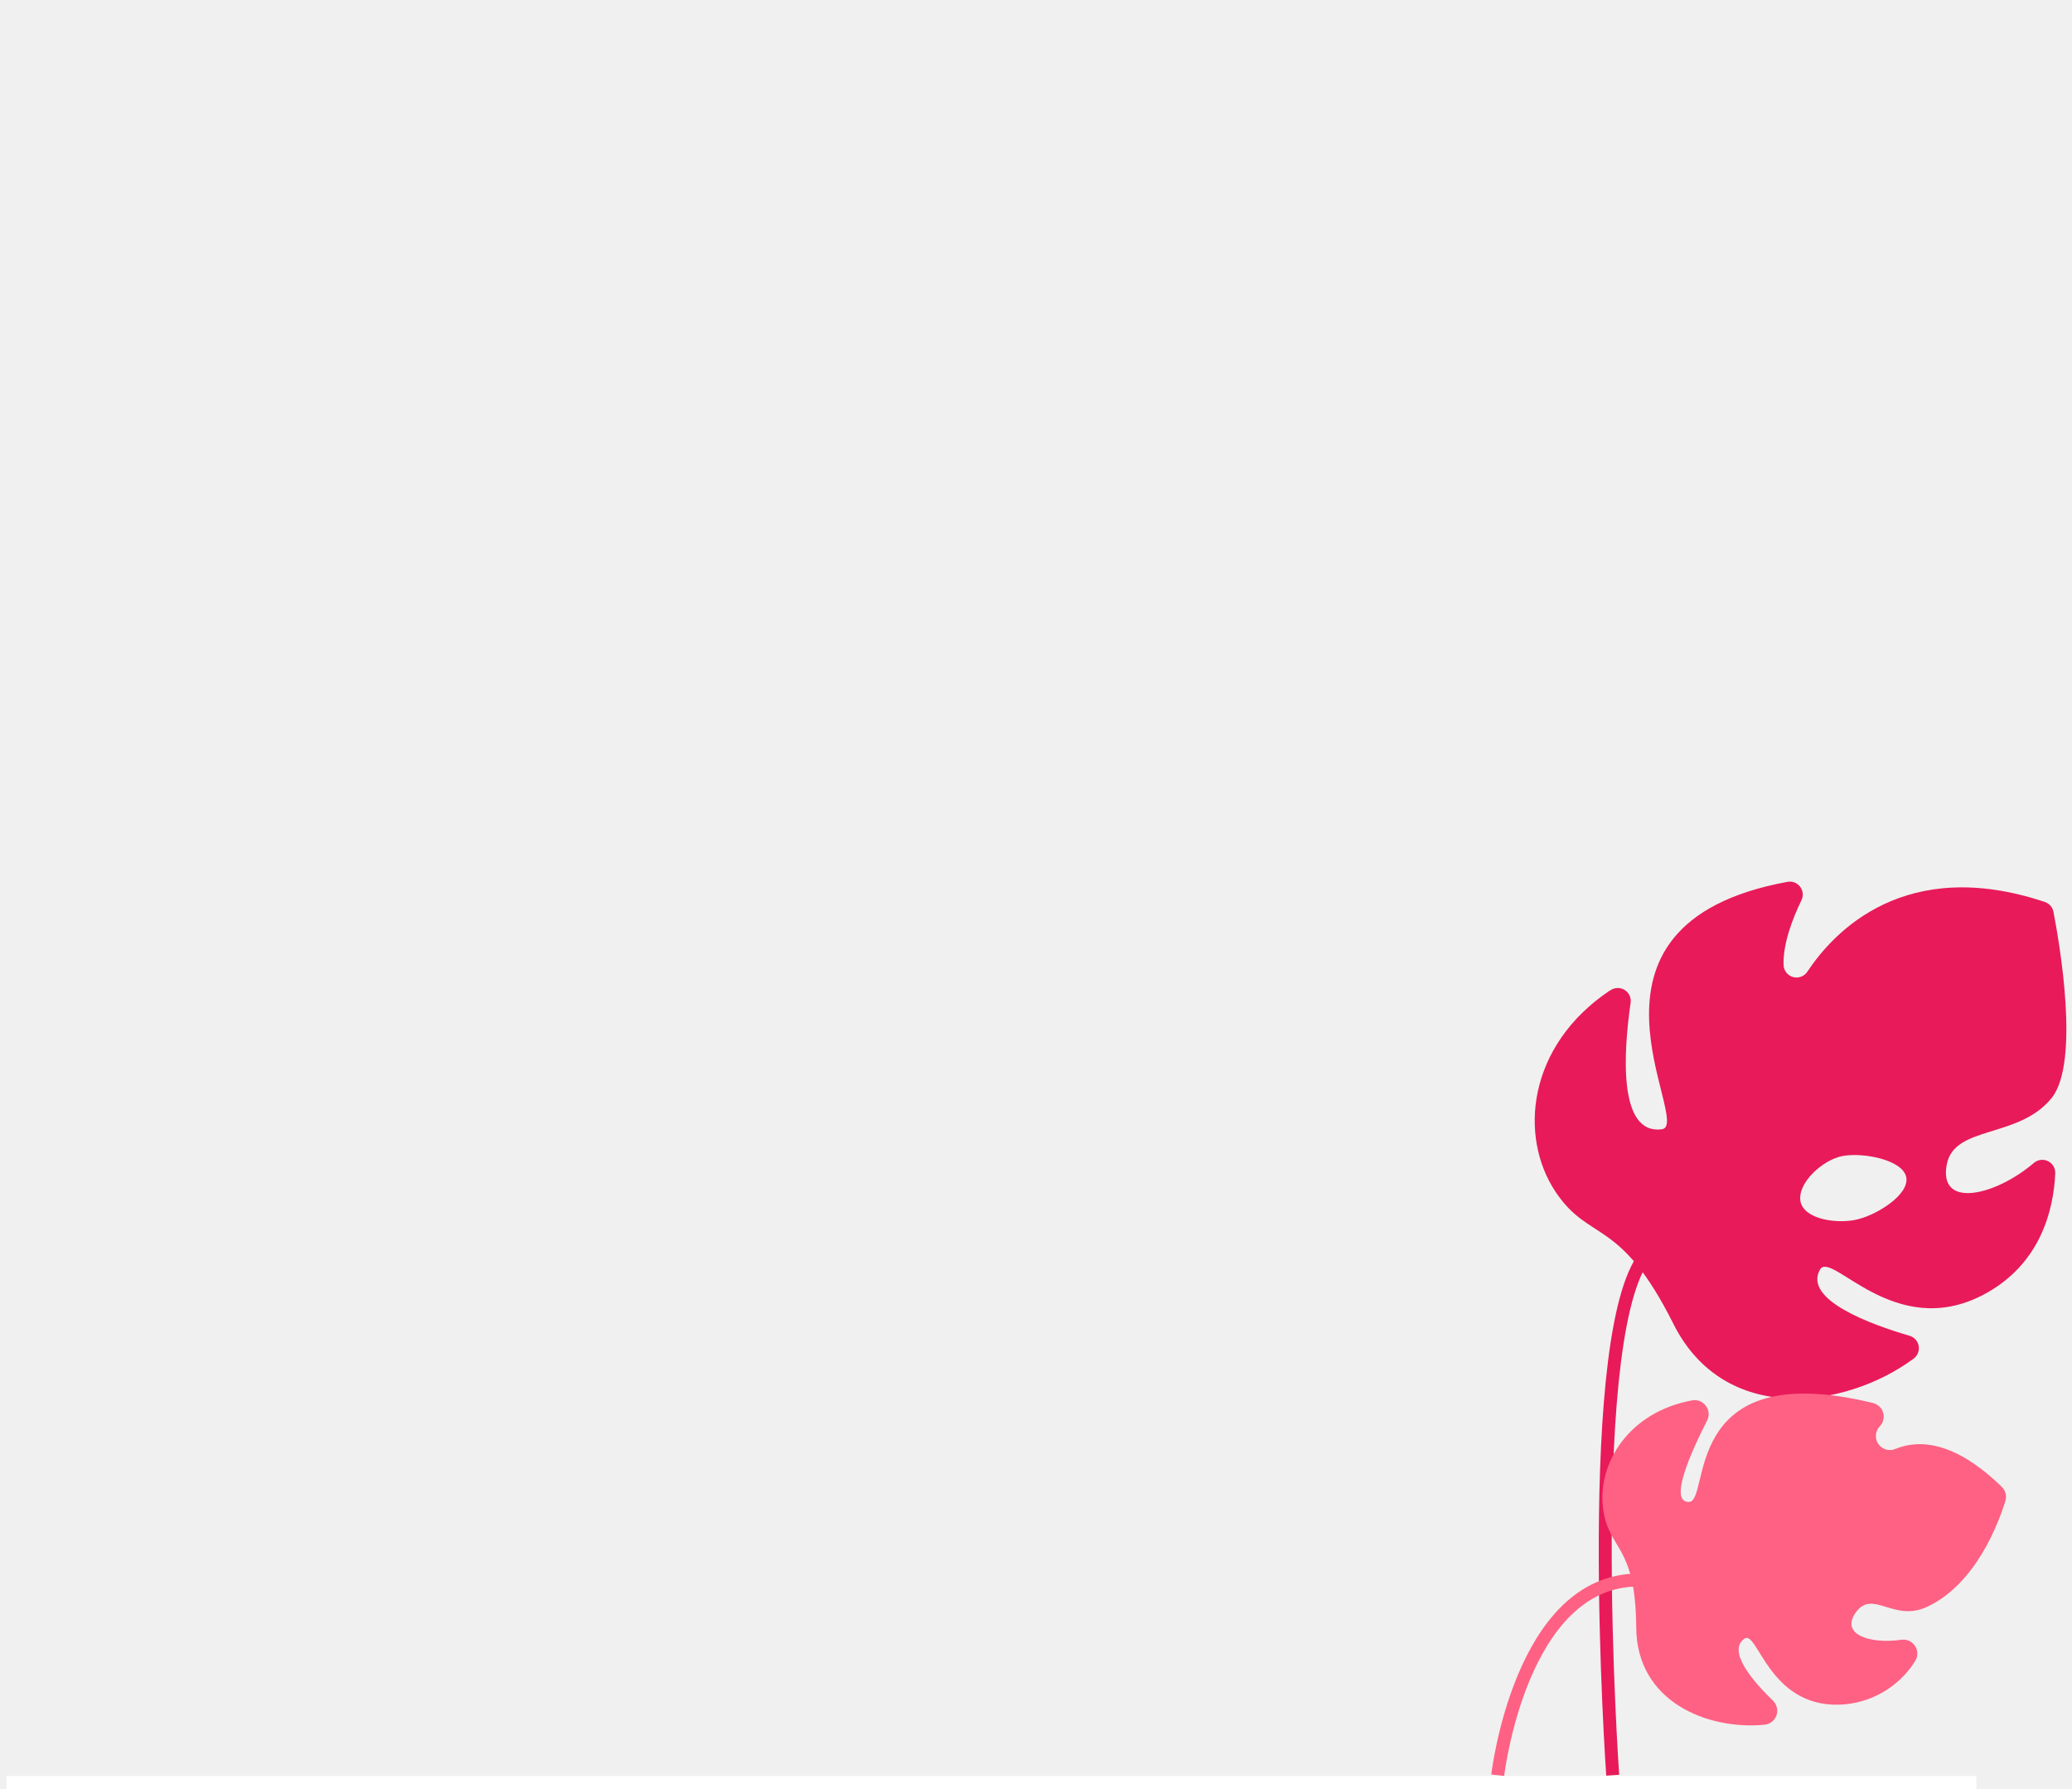
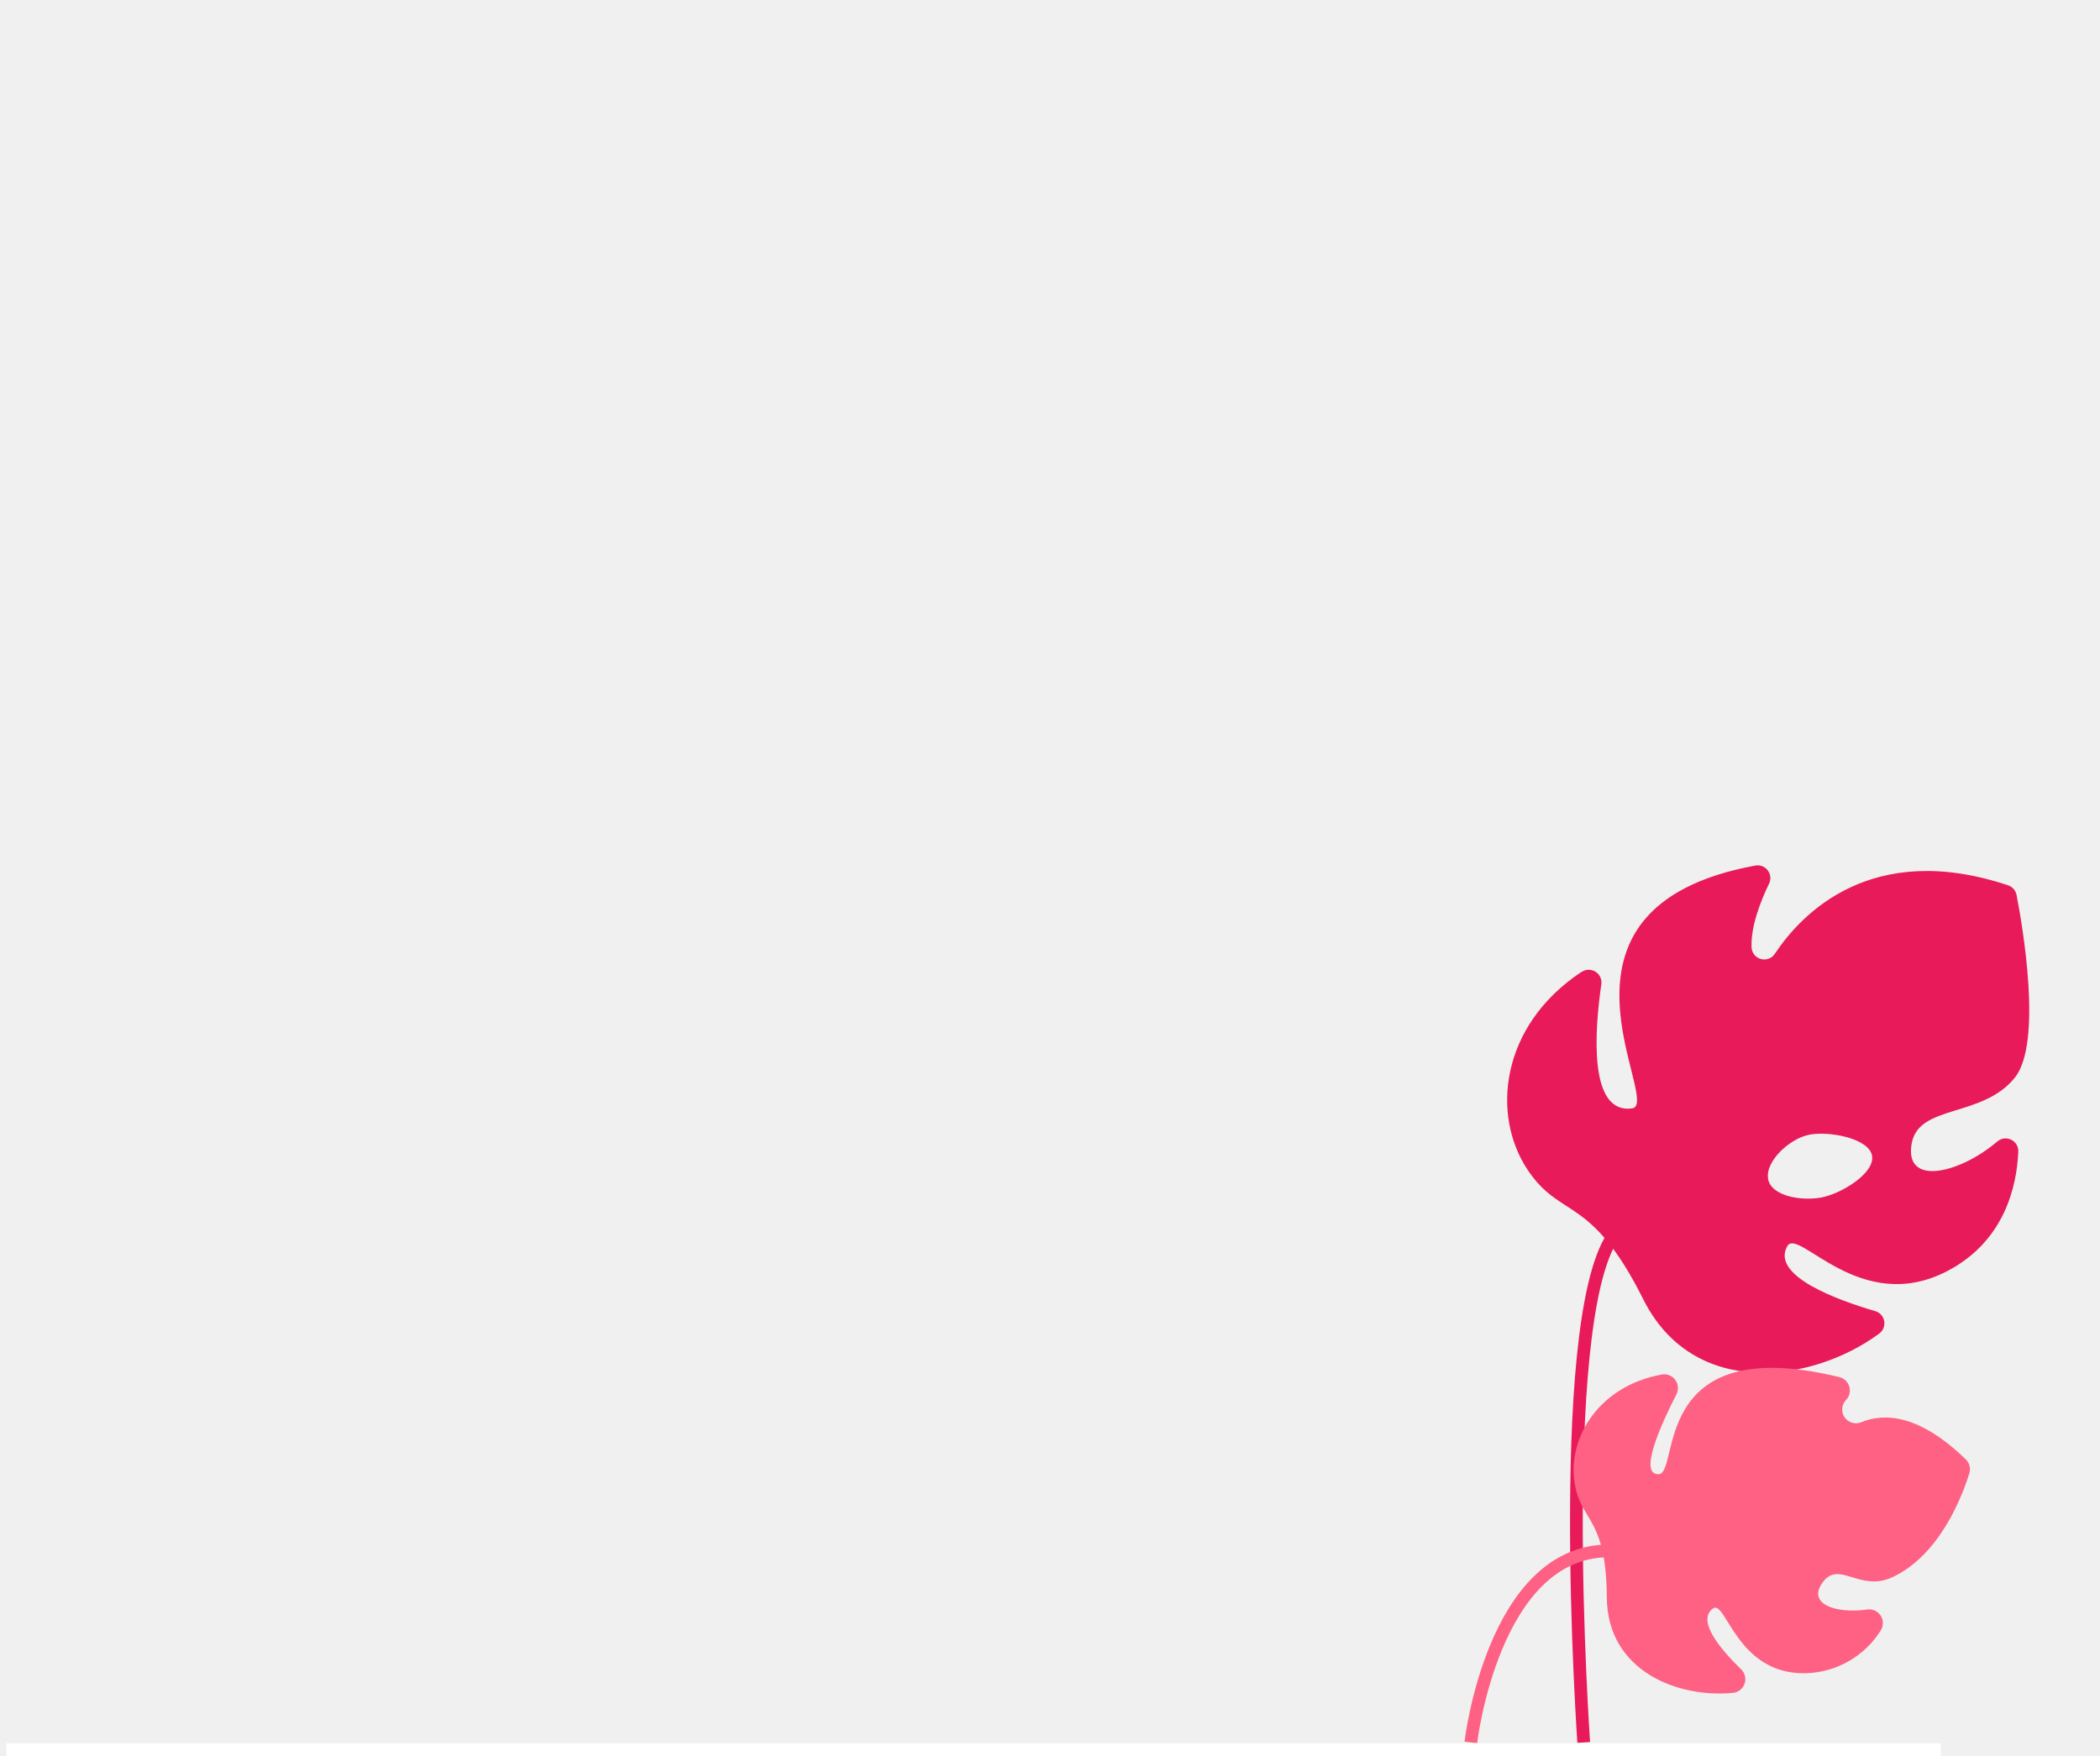
- <svg xmlns="http://www.w3.org/2000/svg" viewBox="0 0 319.75 276">
+ <svg xmlns="http://www.w3.org/2000/svg" viewBox="0 0 330 276">
  <g>
    <path d="M263.47,206.82a2,2,0,0,1,3.15,2c-1,7-2.07,20.33,4.85,19.4,4.94-.66-16.65-31.53,19.32-38.16a2,2,0,0,1,2.18,2.89c-1.32,2.74-2.83,6.61-2.73,9.9a2,2,0,0,0,3.71,1c4.1-6.15,15.1-17.86,36.59-10.7a2,2,0,0,1,1.35,1.54c0.93,4.8,4.13,23.24-.29,28.72-5.09,6.31-15,4.14-16.18,10.25-1.3,6.91,7.51,4.82,13.42-.22a2,2,0,0,1,3.32,1.64c-0.25,5.45-2.18,14-11.12,18.69-13.78,7.21-23.48-7-25.19-3.88-2.59,4.66,7.94,8.47,13.78,10.18a2,2,0,0,1,.61,3.59c-10.52,7.74-29.13,10.28-37-5.41-8.3-16.59-12.93-12.49-18.19-20.38-5.71-8.57-4.33-22.54,8.38-31.05m29.4,32.47c0.5,2.73,5.2,3.51,8.35,2.94s8.47-3.83,8-6.56-6.62-3.9-9.78-3.33-7.05,4.22-6.55,6.95" transform="translate(-15 -54)" fill="#e81a5a">
      <animateTransform attributeName="transform" type="translate" from="-15 -54" to="-15 -54" dur="1s" />
      <animateTransform attributeName="transform" type="rotate" values="-3, 260, 250; 0, 260, 250; 3, 260, 250; 0, 260, 250; -3, 260, 250;" dur="1.5s" repeatCount="indefinite" fill="freeze" additive="sum" />
    </path>
    <path d="M263,327.88s-4.91-70.27,5.54-80.72" transform="translate(-14.13 -54)" fill="none" stroke="#e81a5a" stroke-miterlimit="10" stroke-width="2" />
  </g>
  <g id="clouds">
    <animate attributeType="CSS" attributeName="opacity" from="1" to="0" dur="0.5s" repeatCount="1" fill="freeze" begin="6.5s" />
    <line x1="51.31" y1="23.72" x2="91.08" y2="23.72" transform="translate(380 0)" fill="none" stroke="#fff" stroke-linecap="round" stroke-miterlimit="10" stroke-width="2">
      <animateTransform attributeName="transform" type="translate" from="380 0" to="-40 0" dur="2s" repeatCount="1" fill="freeze" begin="4s" />
      <animateTransform attributeName="transform" type="translate" from="0 0" to="0 -50" dur="0.5s" repeatCount="1" fill="freeze" additive="sum" begin="6.5s" />
    </line>
    <path d="M85.22,67.45H57.86a12.4,12.4,0,1,0-24.8,0H15.13" transform="translate(406 -54)" fill="none" stroke="#fff" stroke-linecap="round" stroke-miterlimit="10" stroke-width="2">
      <animateTransform attributeName="transform" type="translate" from="406 -54" to="-14 -54" dur="2s" repeatCount="1" fill="freeze" begin="4s" />
      <animateTransform attributeName="transform" type="translate" from="0 0" to="0 -64" dur="0.5s" repeatCount="1" fill="freeze" additive="sum" begin="6.5s" />
    </path>
    <line x1="79.35" y1="13.45" x2="101.55" y2="13.45" transform="translate(420 0)" fill="none" stroke="#fff" stroke-linecap="round" stroke-miterlimit="10" stroke-width="2">
      <animateTransform attributeName="transform" type="translate" from="420 0" to="0 0" dur="2s" repeatCount="1" fill="freeze" begin="4s" />
      <animateTransform attributeName="transform" type="translate" from="0 0" to="0 -50" dur="0.5s" repeatCount="1" fill="freeze" additive="sum" begin="6.5s" />
    </line>
    <line x1="258" y1="91.28" x2="297.78" y2="91.28" transform="translate(420 0)" fill="none" stroke="#fff" stroke-linecap="round" stroke-miterlimit="10" stroke-width="2">
      <animateTransform attributeName="transform" type="translate" from="420 0" to="0 0" dur="2s" repeatCount="1" fill="freeze" begin="4s" />
      <animateTransform attributeName="transform" type="translate" from="0 0" to="0 -50" dur="0.5s" repeatCount="1" fill="freeze" additive="sum" begin="6.5s" />
    </line>
    <line x1="286.05" y1="81" x2="308.25" y2="81" transform="translate(420 0)" fill="none" stroke="#fff" stroke-linecap="round" stroke-miterlimit="10" stroke-width="2">
      <animateTransform attributeName="transform" type="translate" from="420 0" to="0 0" dur="2s" repeatCount="1" fill="freeze" begin="4s" />
      <animateTransform attributeName="transform" type="translate" from="0 0" to="0 -50" dur="0.5s" repeatCount="1" fill="freeze" additive="sum" begin="6.5s" />
    </line>
    <path d="M235.77,119H216.32a35.49,35.49,0,0,0-68-13.69A26.34,26.34,0,0,0,135.43,102a26.72,26.72,0,0,0-24.8,17H95.48a10.49,10.49,0,0,0,0,21h140.3a10.49,10.49,0,0,0,0-21" transform="translate(406 -54)" fill="#fff">
      <animateTransform attributeName="transform" type="translate" from="406 -54" to="-14 -54" dur="2s" repeatCount="1" fill="freeze" begin="4s" />
      <animateTransform attributeName="transform" type="translate" from="0 0" to="0 -104" dur="0.5s" repeatCount="1" fill="freeze" additive="sum" begin="6.5s" />
    </path>
  </g>
  <g id="case" transform="scale(0) translate(0 -227)">
    <animateTransform attributeName="transform" type="scale" values="0; 0.1; 0.2; 0.5; 1" keyTimes="0; 0.3; 0.6; 0.8; 1" dur="2s" repeatCount="1" fill="freeze" begin="6s" />
    <animateTransform attributeName="transform" type="translate" from="0 -227" to="-200 -227" dur="2s" repeatCount="1" fill="freeze" begin="6s" additive="sum" />
    <animateTransform attributeName="transform" type="rotate" values="30, 50, 140; -30, 50, 140; 20, 50, 140; 18.3, 50, 140; -6.5, 50, 140; 0, 50, 140" keyTimes="0; 0.3; 0.6; 0.8; 0.9; 1" calcMode="paced" dur="2s" repeatCount="1" fill="freeze" begin="6s" additive="sum" />
    <animateMotion dur="2s" begin="6s" path="M 203 50 C 190 30 132 15 103 21 c -16 1 -90 2 -94 67 c 3.54 39.18 59.83 61.15 75.7 67.35 c 53.65 20.94 94.43 8.79 123.3 29.65 c 2.89 7.25 0.78 19.69 -24.48 41.47" fill="freeze" />
    <path d="M251.89,328.88a3.54,3.54,0,0,0,3.53-3.53v-5.07a3.53,3.53,0,1,0-7.06,0v5.07a3.55,3.55,0,0,0,3.53,3.53" transform="translate(0 -55)" fill="#a67ee5" />
    <path d="M251.89,328.88a3.54,3.54,0,0,0,3.53-3.53v-5.07a3.53,3.53,0,1,0-7.06,0v5.07A3.55,3.55,0,0,0,251.89,328.88Z" transform="translate(0 -55)" fill="none" stroke="#fff" stroke-miterlimit="10" stroke-width="2" />
    <path d="M176.35,328.88a3.54,3.54,0,0,0,3.53-3.53v-5.07a3.53,3.53,0,1,0-7.06,0v5.07a3.54,3.54,0,0,0,3.53,3.53" transform="translate(0 -55)" fill="#a67ee5" />
    <path d="M176.35,328.88a3.54,3.54,0,0,0,3.53-3.53v-5.07a3.53,3.53,0,1,0-7.06,0v5.07A3.54,3.54,0,0,0,176.35,328.88Z" transform="translate(0 -55)" fill="none" stroke="#fff" stroke-miterlimit="10" stroke-width="2" />
    <path d="M170.92,320.29h74.5a11.38,11.38,0,0,0,11.35-11.35V242.86a11.38,11.38,0,0,0-11.35-11.35h-74.5a11.38,11.38,0,0,0-11.35,11.35v66.08a11.38,11.38,0,0,0,11.35,11.35" transform="translate(0 -55)" fill="#a67ee5" />
    <rect x="13.44" y="149.73" width="97.2" height="88.78" rx="11.35" ry="11.35" fill="none" stroke="#fff" stroke-miterlimit="10" stroke-width="2" transform="translate(146 27)" />
    <path d="M199.26,219.15h32.4a4.09,4.09,0,0,1,4.08,4.08v16a1.19,1.19,0,0,1-1.19,1.19h-2.7a1.19,1.19,0,0,1-1.19-1.19V224.86a1.27,1.27,0,0,0-1.27-1.27H201.53a1.27,1.27,0,0,0-1.27,1.27v14.38a1.19,1.19,0,0,1-1.19,1.19h-2.7a1.19,1.19,0,0,1-1.19-1.19v-16a4.1,4.1,0,0,1,4.09-4.08" transform="translate(0 -55)" fill="#a67ee5" />
    <path d="M199.26,219.15h32.4a4.09,4.09,0,0,1,4.08,4.08v16a1.19,1.19,0,0,1-1.19,1.19h-2.7a1.19,1.19,0,0,1-1.19-1.19V224.86a1.27,1.27,0,0,0-1.27-1.27H201.53a1.27,1.27,0,0,0-1.27,1.27v14.38a1.19,1.19,0,0,1-1.19,1.19h-2.7a1.19,1.19,0,0,1-1.19-1.19v-16A4.1,4.1,0,0,1,199.26,219.15Z" transform="translate(0 -55)" fill="none" stroke="#fff" stroke-miterlimit="10" stroke-width="2" />
    <path d="M185.34,320.29h74.5a11.38,11.38,0,0,0,11.35-11.35V242.86a11.38,11.38,0,0,0-11.35-11.35h-74.5A11.38,11.38,0,0,0,174,242.86v66.08a11.39,11.39,0,0,0,11.35,11.35" transform="translate(0 -55)" fill="#a67ee5" />
    <path d="M185.34,320.29h74.5a11.38,11.38,0,0,0,11.35-11.35V242.86a11.38,11.38,0,0,0-11.35-11.35h-74.5A11.38,11.38,0,0,0,174,242.86v66.08A11.39,11.39,0,0,0,185.34,320.29Z" transform="translate(0 -55)" fill="none" stroke="#fff" stroke-miterlimit="10" stroke-width="2" />
    <line x1="108.1" y1="170.64" x2="44.84" y2="170.64" fill="none" stroke="#fff" stroke-linecap="round" stroke-miterlimit="10" stroke-width="2" transform="translate(146 27)" />
    <line x1="108.1" y1="194.12" x2="44.84" y2="194.12" fill="none" stroke="#fff" stroke-linecap="round" stroke-miterlimit="10" stroke-width="2" transform="translate(146 27)" />
    <line x1="108.1" y1="217.59" x2="44.84" y2="217.59" fill="none" stroke="#fff" stroke-linecap="round" stroke-miterlimit="10" stroke-width="2" transform="translate(146 27)" />
    <path d="M168.12,253.68h0.67v44.46h-0.67a3.53,3.53,0,0,1-3.52-3.51V257.2a3.52,3.52,0,0,1,3.52-3.52" transform="translate(0 -55)" fill="#a67ee5" />
    <path d="M168.12,253.68h0.67v44.46h-0.67a3.53,3.53,0,0,1-3.52-3.51V257.2A3.52,3.52,0,0,1,168.12,253.68Z" transform="translate(0 -55)" fill="none" stroke="#fff" stroke-miterlimit="10" stroke-width="2" />
    <line x1="69.34" y1="137.08" x2="13.75" y2="57.25" fill="none" stroke="#fff" stroke-linecap="round" stroke-linejoin="round" stroke-width="2" transform="translate(146 27)" />
    <line x1="69.34" y1="137.08" x2="50.8" y2="57.25" fill="none" stroke="#fff" stroke-linecap="round" stroke-linejoin="round" stroke-width="2" transform="translate(146 27)" />
    <line x1="87.86" y1="57.25" x2="69.34" y2="137.08" fill="none" stroke="#fff" stroke-linecap="round" stroke-linejoin="round" stroke-width="2" transform="translate(146 27)" />
    <line x1="124.92" y1="57.25" x2="69.34" y2="137.08" fill="none" stroke="#fff" stroke-linecap="round" stroke-linejoin="round" stroke-width="2" transform="translate(146 27)" />
    <path d="M215.46,83.44A55.58,55.58,0,0,1,271,139c0-6.76-8.3-12.25-18.53-12.25s-18.31,5.35-18.52,12c0,0.08,0,.17,0,0.26,0-6.76-8.3-12.25-18.53-12.25s-18.54,5.49-18.54,12.25c0-.09,0-0.17,0-0.26-0.22-6.64-8.42-12-18.52-12s-18.52,5.49-18.52,12.25a55.58,55.58,0,0,1,55.59-55.59m0-1.66A57.31,57.31,0,0,0,158.22,139a1.66,1.66,0,1,0,3.32,0c0-5.84,7.57-10.59,16.87-10.59,9.11,0,16.68,4.66,16.86,10.38V139a1.66,1.66,0,0,0,3.32,0c0-5.84,7.57-10.59,16.87-10.59s16.87,4.75,16.87,10.59a1.66,1.66,0,0,0,3.32,0v-0.21c0.18-5.73,7.74-10.39,16.86-10.39,9.3,0,16.87,4.75,16.87,10.59a1.66,1.66,0,1,0,3.32,0,57.3,57.3,0,0,0-57.23-57.25" transform="translate(0 -55)" fill="#fff" />
    <path d="M215.46,83.44c9.92,0,18,20.9,18.54,55.33,0.21-6.65,8.41-12,18.52-12S271,132.27,271,139a55.59,55.59,0,0,0-55.59-55.59" transform="translate(0 -55)" fill="#e81a5a" />
    <path d="M215.45,83.44A55.58,55.58,0,0,0,159.87,139c0-6.76,8.3-12.25,18.52-12.25s18.3,5.35,18.52,12c0.52-34.43,8.61-55.32,18.53-55.32" transform="translate(0 -55)" fill="#fe6183" />
    <path d="M215.46,83.44c-9.93,0-18,20.9-18.54,55.32,0,0.09,0,.17,0,0.26,0-6.76,8.3-12.25,18.53-12.25S234,132.27,234,139c0-.09,0-0.17,0-0.26-0.51-34.43-8.6-55.33-18.52-55.33" transform="translate(0 -55)" fill="#f7396b" />
  </g>
  <path d="M322.92,283.4a2.14,2.14,0,0,1,.55,2.17c-1.06,3.43-4.58,12.85-12.1,16.34-5.13,2.38-8.33-2.7-10.92.77s2.1,5,6.92,4.31a2.16,2.16,0,0,1,2.14,3.34A14.34,14.34,0,0,1,297.78,317c-10.84.27-12.55-11.58-14.57-10.19-2.72,1.89,1.27,6.55,4.39,9.57a2.16,2.16,0,0,1-1.3,3.71c-8.76.84-19.72-3.51-19.8-15-0.08-12.94-4.25-11.8-5.11-18.35-0.91-6.88,3.88-14.88,13.74-16.69a2.16,2.16,0,0,1,2.31,3.11c-2.41,4.73-6,12.6-2.82,12.56,3.46,0-1.58-22.58,28.43-15.26a2.16,2.16,0,0,1,1.09,3.54l-0.1.11a2.16,2.16,0,0,0,2.41,3.45c3.66-1.52,9.16-1.27,16.47,5.84" transform="translate(-14 -54)" fill="#fe6183">
    <animateTransform attributeName="transform" type="translate" values="-14 -54; -14 -50; -14 -54; -14 -54; -14 -50; -14 -54" keyTimes="0; 0.15; 0.3; 0.7; 0.85; 1" dur="4s" repeatCount="2" />
    <animateTransform attributeName="transform" type="rotate" values="0, 270, 290; 5, 270, 290; 0, 270, 290; 0, 270, 290; 5, 270, 290; 0, 270, 290;" keyTimes="0; 0.15; 0.3; 0.7; 0.85; 1" dur="4s" repeatCount="indefinite" fill="freeze" additive="sum" />
  </path>
  <path d="M245.13,327.88s3.48-30.11,21.7-30.11" transform="translate(-14 -54)" fill="none" stroke="#fe6183" stroke-miterlimit="10" stroke-width="2">
    <animate attributeName="d" type="translate" values="M245.13,327.88s3.48-30.11,21.7-30.115;       M 245.13 327.88 s 3.48 -30.11 22.87 -27.88;       M245.13,327.88s3.48-30.11,21.7-30.115;       M245.13,327.88s3.48-30.11,21.7-30.115;       M 245.13 327.88 s 3.48 -30.11 22.87 -27.88;       M245.13,327.88s3.48-30.11,21.7-30.115" keyTimes="0; 0.15; 0.3; 0.7; 0.85; 1" dur="4s" repeatCount="2" />
  </path>
  <line x1="1" y1="275" x2="305" y2="275" fill="none" stroke="#fff" stroke-width="2">
    <animate attributeName="x1" from="1" to="138" dur="0.25s" fill="freeze" begin="5.25s" />
    <animate attributeName="x2" from="137" to="305" dur="0.25s" fill="freeze" begin="5s" />
  </line>
</svg>
